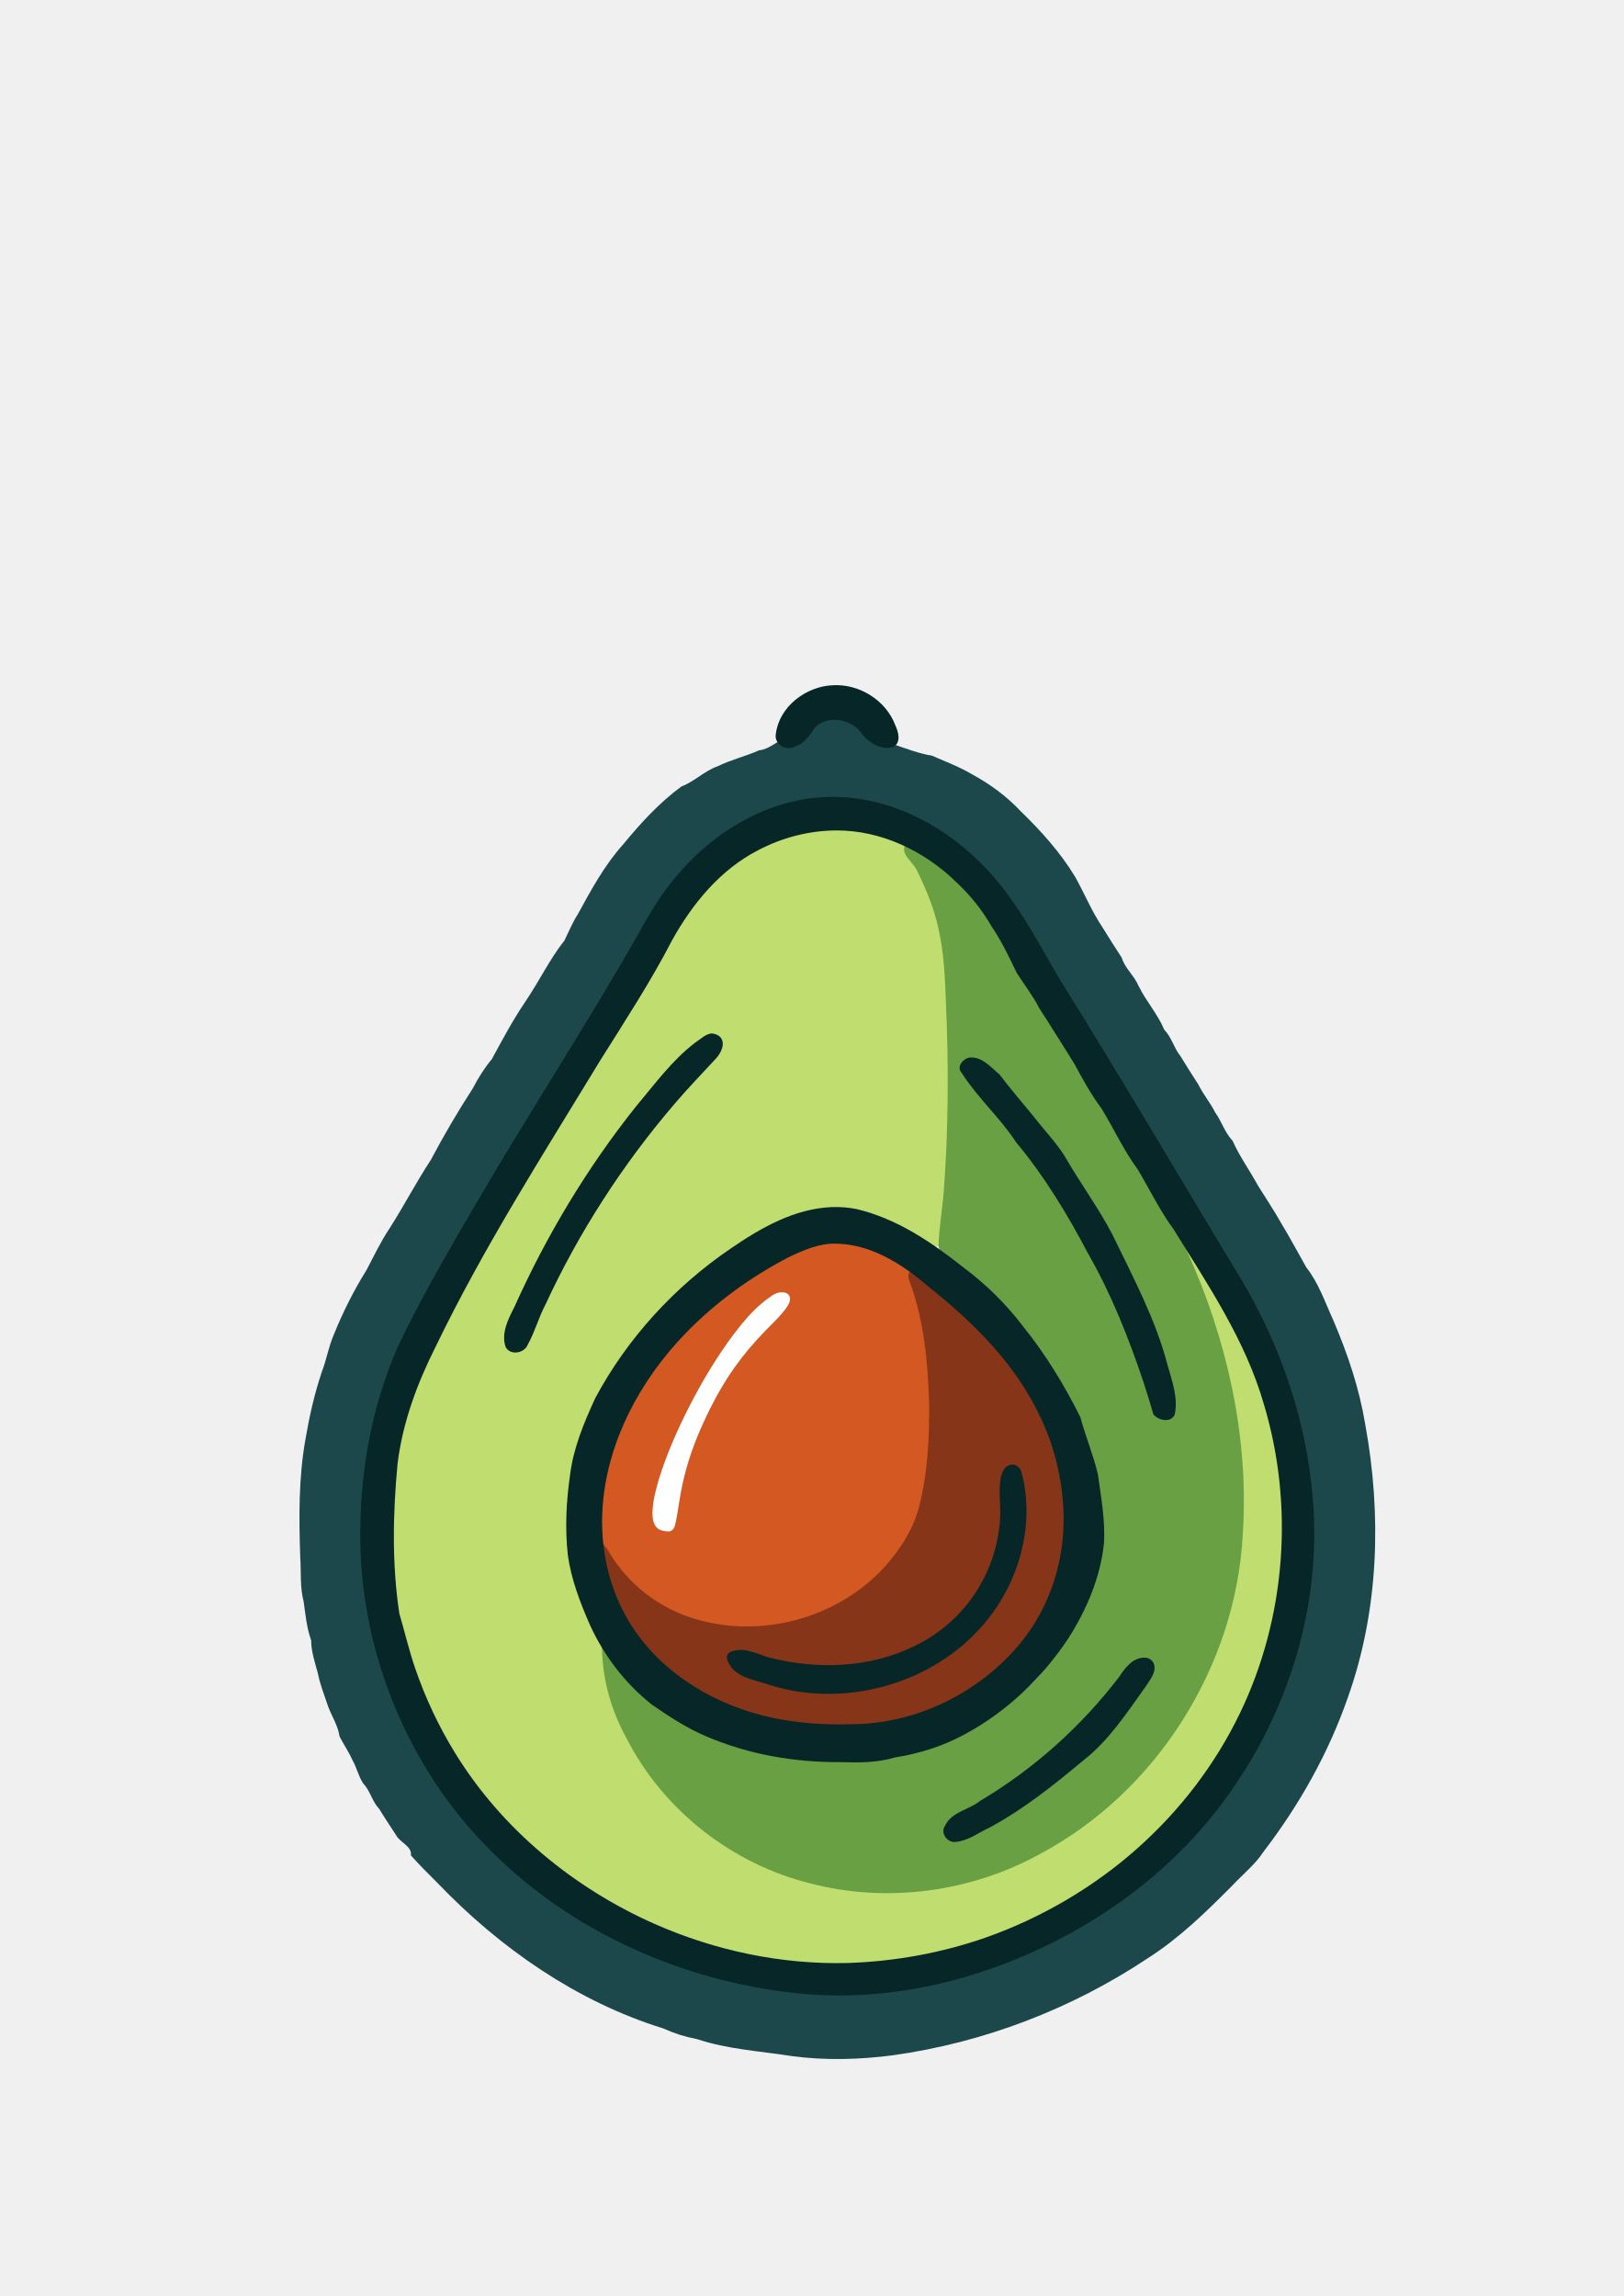
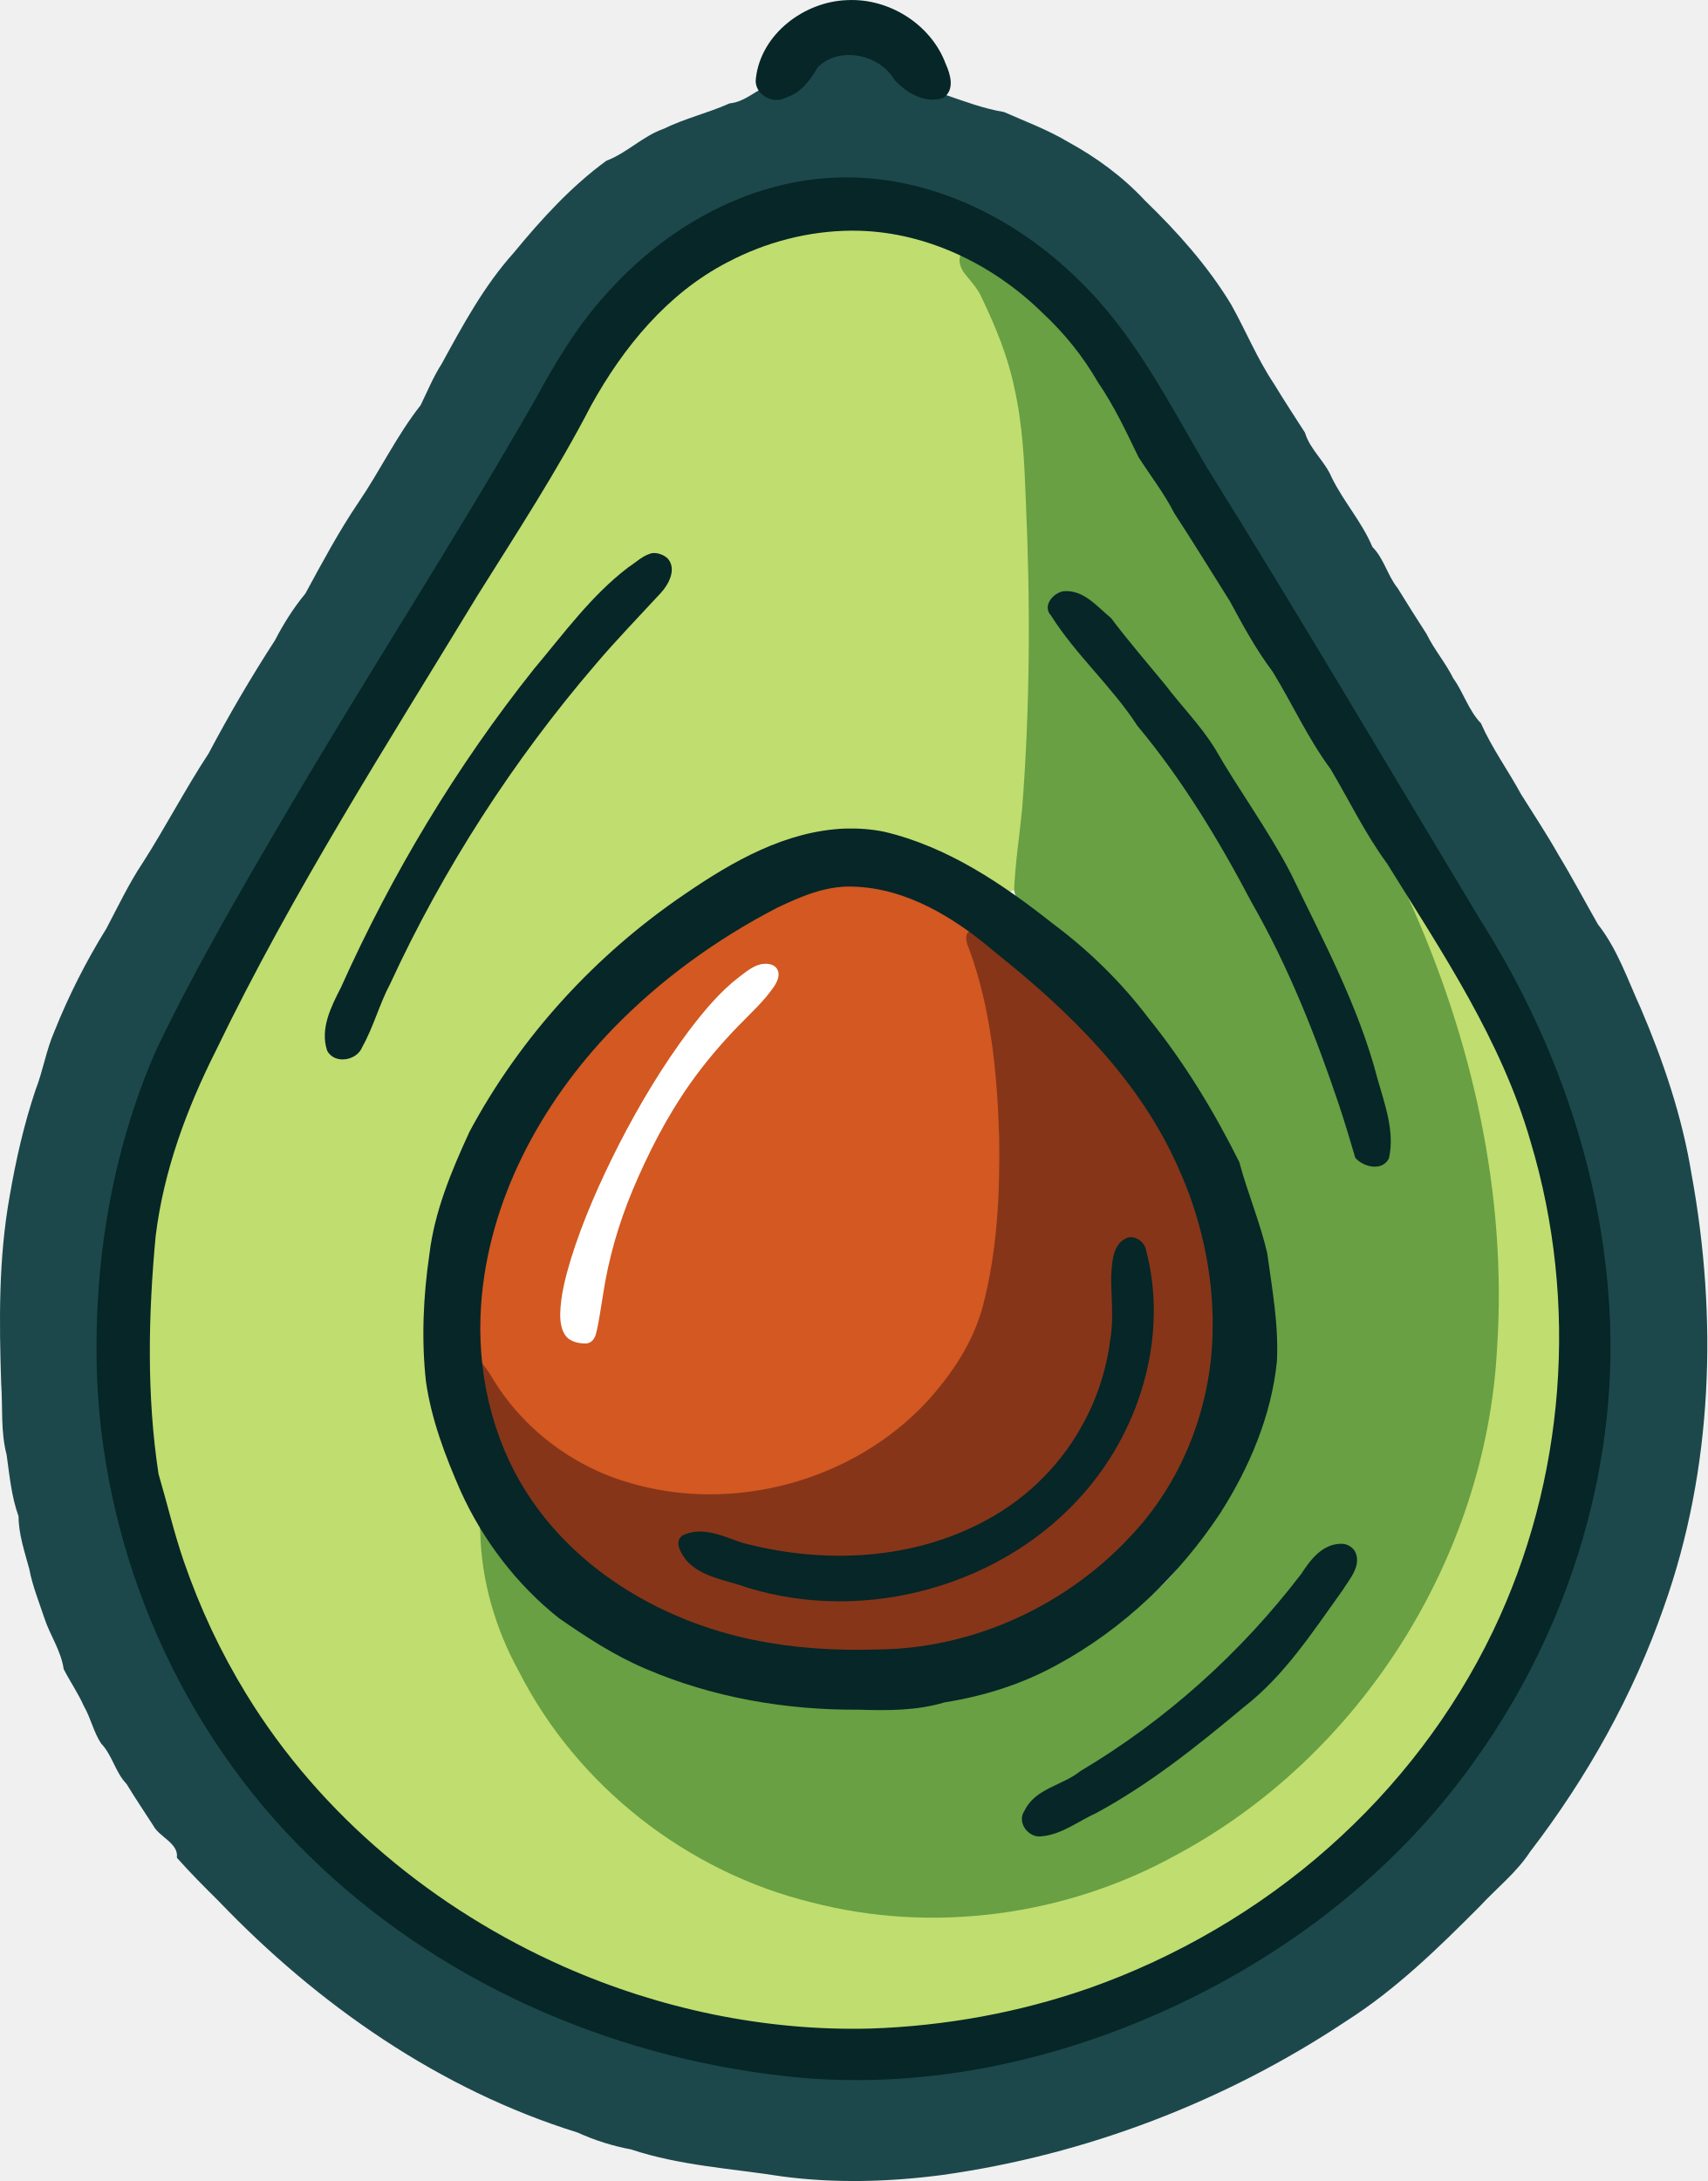
- <svg xmlns="http://www.w3.org/2000/svg" width="210mm" height="297mm" viewBox="0 0 210 297" version="1.1" id="svg4352" xml:space="preserve">
+ <svg xmlns="http://www.w3.org/2000/svg" width="100mm" height="127.732mm" viewBox="0 0 100 127.732" version="1.1" id="svg4352" xml:space="preserve">
  <defs id="defs4349" />
-   <g id="layer1">
-     <path style="fill:#000000;stroke-width:0.353" id="path8028" d="" />
-     <g id="g23972">
-       <path style="fill:#1c484b;fill-opacity:1;stroke-width:0.353" d="m 102.41,265.964 c -4.097,-0.641 -8.288,-0.872 -12.248,-2.191 -1.516,-0.282 -2.961,-0.741 -4.366,-1.378 -11.231,-3.49 -21.158,-10.411 -29.244,-18.855 -1.162,-1.154 -2.322,-2.311 -3.408,-3.537 0.168,-1.178 -1.432,-1.676 -1.924,-2.622 -0.728,-1.137 -1.481,-2.238 -2.172,-3.385 -0.93,-0.965 -1.153,-2.336 -2.079,-3.307 -0.619,-0.938 -0.839,-2.069 -1.405,-3.045 -0.466,-1.048 -1.128,-2.001 -1.643,-3.012 -0.221,-1.519 -1.118,-2.761 -1.575,-4.158 -0.44,-1.33 -0.971,-2.627 -1.231,-4.009 -0.38,-1.405 -0.866,-2.812 -0.872,-4.284 -0.582,-1.613 -0.736,-3.329 -0.971,-5.01 -0.5,-1.896 -0.308,-3.869 -0.443,-5.807 -0.17,-5.084 -0.217,-10.209 0.685,-15.235 0.502,-2.943 1.167,-5.869 2.117,-8.699 0.609,-1.555 0.861,-3.227 1.535,-4.764 1.163,-2.91 2.581,-5.714 4.234,-8.376 0.956,-1.81 1.831,-3.667 2.972,-5.374 1.864,-2.915 3.455,-5.993 5.355,-8.886 1.671,-3.156 3.477,-6.242 5.419,-9.239 0.694,-1.344 1.505,-2.631 2.469,-3.795 1.366,-2.51 2.709,-5.036 4.314,-7.406 1.772,-2.596 3.127,-5.467 5.078,-7.941 0.556,-1.134 1.028,-2.305 1.716,-3.372 1.725,-3.155 3.449,-6.354 5.868,-9.045 2.258,-2.741 4.671,-5.4 7.551,-7.504 1.685,-0.634 2.965,-2.013 4.678,-2.607 1.729,-0.853 3.612,-1.283 5.366,-2.071 1.287,-0.116 2.165,-1.125 3.33,-1.517 1.098,1.196 2.562,-0.366 3.003,-1.43 1.775,-2.433 6.106,-2.227 7.505,0.487 0.764,1.392 2.401,1.41 3.737,1.759 1.575,0.538 3.145,1.136 4.789,1.404 1.746,0.773 3.543,1.436 5.188,2.417 2.326,1.268 4.486,2.85 6.295,4.792 2.641,2.555 5.122,5.328 7.03,8.479 1.196,2.139 2.126,4.428 3.494,6.467 0.81,1.341 1.671,2.649 2.517,3.967 0.421,1.396 1.6,2.296 2.175,3.643 0.96,1.978 2.474,3.638 3.323,5.675 0.946,0.951 1.231,2.334 2.066,3.37 0.77,1.259 1.558,2.495 2.351,3.728 0.616,1.266 1.544,2.337 2.17,3.603 0.853,1.182 1.229,2.585 2.26,3.672 0.898,2.035 2.217,3.838 3.273,5.788 1.029,1.641 2.1,3.253 3.052,4.942 1.123,1.849 2.134,3.768 3.203,5.644 1.604,2.033 2.425,4.515 3.493,6.842 1.848,4.322 3.366,8.807 4.129,13.456 2.15,11.719 1.774,24.068 -2.251,35.355 -2.502,7.188 -6.273,13.903 -10.9,19.932 -1.106,1.698 -2.729,2.963 -4.093,4.439 -3.366,3.381 -6.805,6.748 -10.847,9.325 -9.871,6.577 -21.233,10.931 -32.983,12.57 -4.334,0.569 -8.746,0.688 -13.086,0.107 z m 13.935,-9.197 c 5.405,-0.805 10.731,-2.2 15.828,-4.164 1.364,-0.921 2.893,-1.455 4.385,-2.1 2.146,-1.134 4.179,-2.471 6.279,-3.683 2.824,-1.945 5.407,-4.219 7.954,-6.508 9.659,-9.042 16.14,-21.427 17.939,-34.546 1.719,-12.296 -0.729,-25.055 -6.531,-36.003 -0.98,-1.919 -2.115,-3.755 -3.378,-5.498 -2.537,-4.496 -5.214,-8.913 -7.838,-13.36 -5.084,-8.549 -10.244,-17.053 -15.484,-25.508 -2.02,-3.258 -3.603,-6.787 -5.955,-9.834 -3.834,-5.177 -9.177,-9.54 -15.554,-11.025 -5.425,-1.282 -11.236,-0.489 -16.247,1.898 -1.845,0.744 -3.661,1.633 -5.146,2.977 -4.365,3.118 -7.278,7.781 -9.826,12.403 -3.644,6.88 -8.054,13.312 -11.984,20.026 -4.051,6.711 -8.137,13.401 -12.042,20.198 -2.707,4.387 -5.598,8.712 -7.459,13.55 -5.493,13.5 -5.39,29.033 -0.267,42.628 4.269,11.48 12.079,21.686 22.313,28.469 10.055,6.82 22.156,10.624 34.32,10.58 2.904,0.013 5.809,-0.162 8.693,-0.503 z" id="path8042" />
-       <path id="path8038" style="fill:#d35821;fill-opacity:1;stroke-width:0.353" d="m 108.272,160.428 c -4.586,0.202 -8.775,2.497 -12.418,5.131 -5.913,4.39 -10.812,10.123 -14.373,16.561 -2.577,4.779 -4.532,10.162 -4.135,15.669 0.186,3.418 2.548,6.233 5.078,8.319 6.154,5.048 14.915,6.81 22.488,4.263 5.989,-1.974 10.805,-6.743 13.388,-12.433 2.704,-5.784 3.278,-12.355 2.53,-18.641 -0.409,-3.874 -0.212,-7.961 -1.299,-11.721 -0.599,-2.16 -2.439,-3.925 -4.405,-5.027 -1.967,-1.221 -4.181,-2.21 -6.545,-2.122 -0.103,0.003 -0.206,-0.005 -0.309,0.001 z m -6.92,7.102 c 0.665,0.13 0.277,1.051 0.058,1.427 -0.847,1.365 -2.29,2.206 -3.316,3.426 -4.962,5.292 -8.437,11.937 -10.161,18.973 -0.561,2.049 -0.629,4.191 -1.118,6.248 -0.688,0.155 -1.801,-0.005 -1.906,-0.893 -0.331,-2.102 0.419,-4.188 1.001,-6.181 1.209,-3.609 2.926,-7.283 4.818,-10.697 2.205,-3.875 4.603,-7.743 7.9,-10.793 0.794,-0.641 1.653,-1.457 2.725,-1.512 z" />
-       <path id="path8044" style="fill:#863519;fill-opacity:1;stroke-width:0.353" d="m 117.953,164.436 c -0.738,0.124 -0.467,1.046 -0.241,1.524 1.791,4.899 2.289,10.192 2.445,15.342 0.077,4.591 -0.166,9.321 -1.321,13.722 -0.791,2.984 -2.504,5.533 -4.545,7.793 -6.048,6.527 -15.847,9.159 -24.311,6.622 -4.679,-1.356 -8.796,-4.522 -11.252,-8.738 -0.385,-0.645 -0.903,-1.194 -1.353,-1.792 0.187,5.734 2.723,11.271 6.704,15.366 5.175,5.432 12.451,8.556 19.85,9.356 7.271,0.904 15.002,0.027 21.38,-3.784 5.907,-3.433 10.206,-9.411 11.7,-16.066 1.855,-7.843 0.103,-16.213 -3.772,-23.177 -3.548,-6.418 -8.761,-11.835 -14.726,-16.051 -0.17,-0.071 -0.372,-0.189 -0.559,-0.117 z m 13.033,25.545 c 0.78,0.207 0.765,1.235 0.924,1.885 0.726,4.97 -0.082,10.207 -2.645,14.561 -3.492,6.133 -9.976,10.201 -16.844,11.451 -3.169,0.642 -6.425,0.577 -9.554,0.146 -2.478,-0.356 -5.039,-0.887 -7.202,-1.955 -0.535,-0.337 -1.401,-0.686 -1.393,-1.412 0.266,-1.018 1.539,-0.703 2.284,-0.523 2.776,0.906 5.651,1.709 8.599,1.904 6.599,0.566 13.56,-1.422 18.384,-6.075 4.185,-3.94 6.404,-9.719 6.301,-15.432 0.066,-1.437 -0.192,-2.961 0.321,-4.333 0.166,-0.264 0.559,-0.221 0.826,-0.216 z" />
-       <path id="path8046" style="fill:#c0dd6f;fill-opacity:1;stroke-width:0.353" d="m 106.525,107.25 c -4.492,-0.088 -8.588,2.173 -12.188,4.637 -2.345,1.658 -4.307,3.835 -5.889,6.223 -1.347,2.203 -2.841,4.341 -3.771,6.767 -1.22,2.615 -3.118,4.822 -4.512,7.337 -2.688,4.525 -5.295,9.1 -8.186,13.5 -1.736,2.903 -3.345,5.888 -5.257,8.68 -1.202,2.321 -2.577,4.544 -3.976,6.749 -2.38,3.99 -4.912,7.899 -7.046,12.029 -0.968,2.34 -1.931,4.689 -2.764,7.08 -1.91,6.159 -2.584,12.643 -2.602,19.071 0.017,3.224 0.413,6.438 1.079,9.589 0.434,3.148 1.478,6.172 2.527,9.158 1.121,2.899 2.446,5.73 4.161,8.328 4.876,8.263 12.006,15.127 20.298,19.923 3.561,2.181 7.436,3.803 11.399,5.094 2.914,0.905 5.87,1.715 8.905,2.084 3.969,0.561 7.99,1.026 12.001,0.704 4.453,-0.228 8.941,-0.707 13.183,-2.153 3.24,-0.939 6.574,-1.755 9.496,-3.505 1.628,-0.887 3.353,-1.584 5.019,-2.387 2.11,-1.384 4.191,-2.824 6.179,-4.379 3.252,-2.595 6.316,-5.447 8.911,-8.708 4.473,-5.255 7.438,-11.589 9.862,-17.998 0.764,-2.268 1.259,-4.616 1.841,-6.932 1.53,-10.041 1.122,-20.574 -2.505,-30.142 -0.869,-2.295 -1.777,-4.586 -2.987,-6.724 -0.676,-1.434 -1.41,-2.846 -2.372,-4.111 -1.098,-1.739 -3.094,-4.29 -4.139,-6.062 -1.126,-0.554 -0.579,1.812 -0.156,2.59 0.456,0.756 0.874,1.512 1.126,2.383 3.923,10.578 6.383,21.882 5.708,33.212 -0.637,11.094 -5.149,22.049 -13.01,29.977 -6.566,6.887 -15.161,12.054 -24.6,13.706 -10.321,1.828 -21.423,-0.183 -30.119,-6.143 -7.189,-4.848 -12.372,-12.769 -13.395,-21.434 -0.189,-1.958 -1.203,-3.683 -2.194,-5.33 -1.59,-3.186 -2.454,-6.683 -3.048,-10.177 -0.59,-4.202 0.214,-8.442 1.293,-12.496 0.883,-3.103 2.284,-6.042 4.013,-8.758 0.987,-2.015 2.202,-3.914 3.677,-5.607 2.255,-2.822 4.785,-5.43 7.641,-7.648 1.356,-1.211 2.777,-2.356 4.37,-3.243 2.154,-1.325 4.228,-2.79 6.45,-3.999 3.548,-1.752 7.766,-2.281 11.588,-1.176 2.499,0.801 4.635,2.372 6.833,3.753 0.645,0.816 1.983,0.805 2.585,-0.052 0.709,-0.801 0.432,-1.91 0.632,-2.871 1.498,-13.486 1.531,-27.271 -1.361,-40.58 -0.647,-2.697 -1.532,-5.424 -3.269,-7.632 -1.789,-1.634 -4.342,-1.662 -6.575,-2.204 -1.608,-0.224 -3.237,-0.169 -4.855,-0.121 z m -13.973,26.484 c 0.828,0.886 0.212,2.193 -0.489,2.949 -3.789,4.257 -7.826,8.353 -10.909,13.177 -1.711,2.23 -3.497,4.433 -4.773,6.952 -1.617,2.554 -3.127,5.176 -4.466,7.887 -1.074,2.056 -1.999,4.188 -2.906,6.319 -0.626,1.09 -0.487,2.723 -1.754,3.363 -0.912,0.441 -1.892,-0.465 -1.868,-1.395 -0.147,-1.014 0.536,-1.817 1.012,-2.627 0.83,-1.647 1.319,-3.451 2.3,-5.026 0.877,-1.597 1.881,-3.17 2.289,-4.969 1.579,-2.056 2.571,-4.487 4.093,-6.581 2.565,-4.124 5.584,-7.939 8.491,-11.821 2.518,-3.202 5.444,-6.155 8.979,-8.228 z" />
-       <path id="path8048" style="fill:#68a043;fill-opacity:1;stroke-width:0.353" d="m 117.357,109.025 c -0.707,0.454 -0.429,1.413 0.028,1.944 0.514,0.63 1.067,1.23 1.387,1.992 1.102,2.307 2.085,4.692 2.608,7.204 0.694,3.037 0.835,6.159 0.95,9.261 0.374,8.361 0.351,16.75 -0.3,25.097 -0.212,2.212 -0.564,4.411 -0.654,6.633 0.297,1.701 1.977,2.523 3.209,3.49 6.431,5.29 11.647,12.131 14.694,19.905 1.258,3.273 2.236,6.689 2.559,10.191 0.556,6.848 -1.473,13.846 -5.467,19.419 -0.991,1.264 -1.838,2.65 -3.041,3.734 -2.102,2.017 -4.57,3.597 -7.063,5.082 -2.236,1.222 -4.646,2.104 -7.075,2.857 -3.895,1.205 -7.995,1.48 -12.049,1.531 -3.263,0.025 -6.536,-0.313 -9.693,-1.158 -1.933,-0.485 -3.838,-1.106 -5.622,-2.001 -1.775,-0.762 -3.53,-1.589 -5.123,-2.691 -3.14,-2.052 -5.801,-4.793 -7.878,-7.909 -0.22,-0.473 -1.169,-1.227 -0.959,-0.185 0.084,3.998 1.231,7.939 3.165,11.431 4.738,9.314 13.7,16.309 23.836,18.791 9.901,2.574 20.735,1.1 29.674,-3.841 15.047,-8.028 25.28,-24.253 26.186,-41.267 0.841,-12.582 -2.013,-25.227 -7.193,-36.661 -4.018,-8.801 -9.571,-16.763 -14.453,-25.084 -1.426,-2.109 -2.623,-4.36 -3.995,-6.503 -2.251,-3.724 -4.447,-7.483 -6.699,-11.207 -1.777,-2.702 -3.661,-5.428 -6.221,-7.448 -1.506,-0.907 -3.03,-1.799 -4.617,-2.555 l -0.095,-0.028 z m 8.496,28.25 c 2.348,0.985 3.587,3.349 5.343,5.047 6.42,7.516 11.331,16.178 15.633,25.039 2.221,4.696 4.319,9.545 5.082,14.722 -0.172,1.145 -1.793,0.982 -2.348,0.234 -0.694,-0.936 -0.538,-2.179 -0.99,-3.217 -2.118,-7.287 -5.565,-14.098 -9.224,-20.716 -2.068,-3.656 -4.459,-7.121 -7.048,-10.424 -1.969,-2.781 -4.229,-5.335 -6.509,-7.86 -0.426,-0.671 -1.504,-1.328 -1.108,-2.217 0.215,-0.412 0.699,-0.703 1.169,-0.606 z m 22.111,77.684 c 0.757,0.231 0.84,1.168 0.527,1.781 -0.371,0.833 -1.008,1.506 -1.485,2.279 -2.065,2.911 -4.56,5.479 -7.126,7.948 -1.135,1.081 -2.215,2.242 -3.485,3.165 -1.666,1.161 -3.085,2.66 -4.884,3.633 -2.402,1.55 -4.864,3.072 -7.589,3.987 -0.807,0.117 -1.331,-0.785 -1.013,-1.477 0.21,-0.856 1.139,-0.986 1.757,-1.427 3.529,-2.081 7.099,-4.146 10.227,-6.816 1.663,-1.414 3.146,-3.023 4.709,-4.544 1.509,-1.53 2.973,-3.106 4.343,-4.762 1.448,-0.876 1.431,-3.1 3.111,-3.705 0.289,-0.107 0.607,-0.097 0.908,-0.06 z" />
-       <path id="path8050" style="fill:#062627;fill-opacity:1;stroke-width:0.353" d="m 107.756,88.637 c -3.5,0.123 -7.015,2.77 -7.424,6.369 -0.199,1.282 1.392,2.185 2.464,1.565 1.199,-0.369 1.977,-1.429 2.577,-2.459 1.766,-1.774 5.055,-1.053 6.262,1.031 0.967,1.059 2.531,1.979 3.976,1.453 0.95,-0.648 0.581,-1.904 0.189,-2.765 -1.199,-3.225 -4.63,-5.375 -8.044,-5.193 z m -1.094,14.471 c -7.122,0.318 -13.739,4.12 -18.423,9.365 -2.395,2.593 -4.218,5.635 -5.89,8.713 -6.709,11.73 -14.102,23.052 -20.903,34.727 -3.497,5.971 -6.976,11.975 -9.962,18.224 -3.715,8.443 -5.195,17.782 -4.834,26.973 0.659,14.411 6.842,28.538 17.174,38.639 10.38,10.233 24.418,16.446 38.846,18.044 8.607,0.988 17.38,-0.283 25.527,-3.143 12.108,-4.265 23.171,-11.943 30.65,-22.459 7.894,-10.966 12.082,-24.704 10.95,-38.224 -0.835,-10.793 -4.637,-21.245 -10.418,-30.363 -7.421,-12.318 -14.707,-24.721 -22.323,-36.925 -3.108,-5.289 -5.92,-10.898 -10.39,-15.207 -5.25,-5.205 -12.497,-8.731 -20.006,-8.363 z m 1.461,4.314 c 5.837,-0.034 11.446,2.658 15.568,6.7 1.749,1.629 3.295,3.523 4.508,5.645 1.317,1.913 2.305,4.023 3.311,6.104 0.973,1.519 2.092,2.948 2.911,4.561 1.551,2.377 3.036,4.8 4.547,7.2 1.056,1.966 2.131,3.931 3.472,5.72 1.612,2.626 2.887,5.459 4.727,7.943 1.524,2.573 2.828,5.281 4.603,7.699 4.483,7.242 9.322,14.397 11.696,22.665 3.935,13.103 2.848,27.583 -3.081,39.918 -3.22,6.689 -7.796,12.661 -13.374,17.596 -5.617,4.99 -12.43,8.968 -19.54,11.467 -5.68,1.983 -11.747,3.085 -17.813,3.284 -8.568,0.223 -17.184,-1.601 -24.969,-5.043 -10.504,-4.646 -19.839,-12.324 -25.877,-22.196 -2.121,-3.463 -3.778,-7.004 -5.114,-10.869 -0.797,-2.33 -1.354,-4.728 -2.049,-7.089 -0.973,-6.403 -0.834,-12.933 -0.236,-19.349 0.651,-5.348 2.526,-10.403 4.942,-15.201 6.197,-12.833 13.889,-24.843 21.281,-37.013 3.196,-5.1 6.495,-10.145 9.266,-15.495 2.623,-4.745 6.229,-9.15 11.119,-11.675 3.102,-1.637 6.59,-2.549 10.101,-2.573 z M 91.938,133.689 c -0.761,0.134 -1.372,0.76 -2.017,1.174 -3.009,2.295 -5.25,5.394 -7.667,8.266 -6.328,7.939 -11.587,16.711 -15.742,25.97 -0.795,1.552 -1.718,3.36 -1.12,5.138 0.59,1.143 2.436,0.829 2.865,-0.303 0.924,-1.65 1.397,-3.506 2.288,-5.175 4.312,-9.349 10.024,-18.193 16.729,-26.003 1.701,-2.005 3.52,-3.874 5.316,-5.82 0.654,-0.714 1.309,-1.961 0.545,-2.811 -0.323,-0.291 -0.76,-0.454 -1.195,-0.436 z m 33.486,3.109 c -0.849,0.112 -1.781,1.207 -1.045,1.98 2.039,3.235 4.969,5.788 7.047,8.995 3.66,4.386 6.661,9.359 9.328,14.429 2.98,5.209 5.203,10.819 7.109,16.499 0.473,1.412 0.891,2.841 1.316,4.269 0.66,0.769 2.22,1.129 2.744,0.033 0.486,-2.177 -0.343,-4.38 -0.931,-6.46 -1.531,-5.905 -4.449,-11.305 -7.079,-16.768 -1.843,-3.55 -4.237,-6.77 -6.222,-10.237 -1.156,-1.831 -2.689,-3.389 -3.999,-5.109 -1.482,-1.805 -3.015,-3.574 -4.419,-5.44 -1.137,-0.93 -2.214,-2.312 -3.848,-2.191 z m -17.787,19.342 c -4.856,0.182 -9.215,2.676 -13.122,5.359 -7.265,4.933 -13.376,11.602 -17.523,19.348 -1.466,3.186 -2.845,6.471 -3.267,9.982 -0.499,3.423 -0.662,6.92 -0.282,10.364 0.444,3.111 1.575,6.083 2.832,8.948 1.814,3.995 4.549,7.589 7.985,10.325 2.263,1.572 4.587,3.093 7.138,4.164 5.446,2.33 11.394,3.352 17.303,3.31 2.35,0.078 4.744,0.088 7.015,-0.598 3.212,-0.505 6.348,-1.498 9.198,-3.076 5.367,-2.917 9.915,-7.273 13.273,-12.359 2.367,-3.716 4.147,-7.91 4.601,-12.321 0.16,-2.966 -0.385,-5.912 -0.786,-8.837 -0.581,-2.527 -1.61,-4.931 -2.276,-7.43 -2.069,-4.148 -4.486,-8.13 -7.404,-11.738 -2.212,-2.917 -4.845,-5.497 -7.779,-7.682 -4.1,-3.242 -8.59,-6.28 -13.746,-7.496 -1.037,-0.213 -2.101,-0.292 -3.159,-0.262 z m 0.586,4.732 c 4.433,0.116 8.373,2.581 11.644,5.383 5.962,4.742 11.635,10.271 14.796,17.322 1.889,4.106 2.959,8.738 2.892,13.282 -0.031,6.012 -2.266,12.109 -6.361,16.592 -5.279,5.884 -13.033,9.53 -20.964,9.583 -3.393,0.109 -6.767,-0.102 -10.032,-0.769 -7.353,-1.489 -14.411,-5.573 -18.52,-11.97 -2.895,-4.516 -4.121,-9.993 -3.739,-15.364 0.597,-8.496 4.869,-16.395 10.715,-22.45 3.881,-4.012 8.47,-7.329 13.422,-9.892 1.931,-0.918 3.961,-1.798 6.146,-1.717 z m 22.408,28.605 c -1.242,0.46 -1.268,2.008 -1.347,3.119 -0.006,1.716 0.225,3.439 -0.068,5.145 -0.282,2.402 -1.116,4.987 -2.374,7.174 -1.903,3.41 -4.864,6.193 -8.398,7.928 -5.924,2.984 -12.956,3.179 -19.283,1.481 -1.517,-0.529 -3.245,-1.365 -4.818,-0.573 -0.729,0.532 -0.078,1.49 0.326,2.028 1.243,1.384 3.216,1.58 4.875,2.185 9.694,3.04 21.064,-0.096 27.674,-7.85 4.559,-5.303 6.717,-12.84 4.895,-19.677 -0.153,-0.64 -0.833,-1.128 -1.482,-0.961 z m 17.381,24.947 c -1.5,0.006 -2.494,1.295 -3.228,2.441 -4.938,6.459 -11.041,11.939 -18.031,16.096 -1.434,1.163 -3.655,1.385 -4.523,3.201 -0.686,0.957 0.332,2.291 1.429,2.092 1.625,-0.162 2.954,-1.234 4.404,-1.89 4.36,-2.356 8.243,-5.47 12.034,-8.634 3.312,-2.568 5.618,-6.138 8.033,-9.504 0.578,-0.93 1.615,-2.054 1.012,-3.206 -0.242,-0.377 -0.68,-0.613 -1.129,-0.596 z" />
-       <path id="path22990" style="fill:#ffffff;fill-opacity:1;stroke:none;stroke-width:1.189;stroke-linecap:round;stroke-opacity:1" d="m 101.02,167.165 c -0.78,0.036 -1.394,0.58 -1.991,1.022 -1.59,1.207 -2.875,2.758 -4.084,4.334 -2.223,2.955 -4.121,6.143 -5.809,9.43 -1.517,2.996 -2.89,6.078 -3.889,9.289 -0.434,1.465 -0.838,2.965 -0.863,4.503 0.005,0.701 0.108,1.502 0.685,1.976 0.421,0.298 0.961,0.398 1.469,0.376 0.421,-0.036 0.681,-0.43 0.768,-0.809 0.261,-1.038 0.387,-2.104 0.568,-3.158 0.443,-2.925 1.269,-5.786 2.409,-8.515 1.274,-3.027 2.778,-5.972 4.671,-8.662 1.179,-1.675 2.54,-3.281 3.983,-4.762 0.994,-1.031 2.078,-1.996 2.884,-3.19 0.254,-0.394 0.503,-0.912 0.264,-1.369 -0.198,-0.386 -0.666,-0.492 -1.066,-0.465 z" />
+   <g id="layer1" transform="translate(-38.73153,-88.62603)">
+     <path style="fill:#000000;stroke-width:0" id="path8028" d="" />
+     <g id="g23972" transform="matrix(0.718726,0,0,0.718726,10.89417,24.9282)">
+       <path style="fill:#1c484b;fill-opacity:1;stroke-width:0" d="m 102.41,265.964 c -4.097,-0.641 -8.288,-0.872 -12.248,-2.191 -1.516,-0.282 -2.961,-0.741 -4.366,-1.378 -11.231,-3.49 -21.158,-10.411 -29.244,-18.855 -1.162,-1.154 -2.322,-2.311 -3.408,-3.537 0.168,-1.178 -1.432,-1.676 -1.924,-2.622 -0.728,-1.137 -1.481,-2.238 -2.172,-3.385 -0.93,-0.965 -1.153,-2.336 -2.079,-3.307 -0.619,-0.938 -0.839,-2.069 -1.405,-3.045 -0.466,-1.048 -1.128,-2.001 -1.643,-3.012 -0.221,-1.519 -1.118,-2.761 -1.575,-4.158 -0.44,-1.33 -0.971,-2.627 -1.231,-4.009 -0.38,-1.405 -0.866,-2.812 -0.872,-4.284 -0.582,-1.613 -0.736,-3.329 -0.971,-5.01 -0.5,-1.896 -0.308,-3.869 -0.443,-5.807 -0.17,-5.084 -0.217,-10.209 0.685,-15.235 0.502,-2.943 1.167,-5.869 2.117,-8.699 0.609,-1.555 0.861,-3.227 1.535,-4.764 1.163,-2.91 2.581,-5.714 4.234,-8.376 0.956,-1.81 1.831,-3.667 2.972,-5.374 1.864,-2.915 3.455,-5.993 5.355,-8.886 1.671,-3.156 3.477,-6.242 5.419,-9.239 0.694,-1.344 1.505,-2.631 2.469,-3.795 1.366,-2.51 2.709,-5.036 4.314,-7.406 1.772,-2.596 3.127,-5.467 5.078,-7.941 0.556,-1.134 1.028,-2.305 1.716,-3.372 1.725,-3.155 3.449,-6.354 5.868,-9.045 2.258,-2.741 4.671,-5.4 7.551,-7.504 1.685,-0.634 2.965,-2.013 4.678,-2.607 1.729,-0.853 3.612,-1.283 5.366,-2.071 1.287,-0.116 2.165,-1.125 3.33,-1.517 1.098,1.196 2.562,-0.366 3.003,-1.43 1.775,-2.433 6.106,-2.227 7.505,0.487 0.764,1.392 2.401,1.41 3.737,1.759 1.575,0.538 3.145,1.136 4.789,1.404 1.746,0.773 3.543,1.436 5.188,2.417 2.326,1.268 4.486,2.85 6.295,4.792 2.641,2.555 5.122,5.328 7.03,8.479 1.196,2.139 2.126,4.428 3.494,6.467 0.81,1.341 1.671,2.649 2.517,3.967 0.421,1.396 1.6,2.296 2.175,3.643 0.96,1.978 2.474,3.638 3.323,5.675 0.946,0.951 1.231,2.334 2.066,3.37 0.77,1.259 1.558,2.495 2.351,3.728 0.616,1.266 1.544,2.337 2.17,3.603 0.853,1.182 1.229,2.585 2.26,3.672 0.898,2.035 2.217,3.838 3.273,5.788 1.029,1.641 2.1,3.253 3.052,4.942 1.123,1.849 2.134,3.768 3.203,5.644 1.604,2.033 2.425,4.515 3.493,6.842 1.848,4.322 3.366,8.807 4.129,13.456 2.15,11.719 1.774,24.068 -2.251,35.355 -2.502,7.188 -6.273,13.903 -10.9,19.932 -1.106,1.698 -2.729,2.963 -4.093,4.439 -3.366,3.381 -6.805,6.748 -10.847,9.325 -9.871,6.577 -21.233,10.931 -32.983,12.57 -4.334,0.569 -8.746,0.688 -13.086,0.107 z m 13.935,-9.197 c 5.405,-0.805 10.731,-2.2 15.828,-4.164 1.364,-0.921 2.893,-1.455 4.385,-2.1 2.146,-1.134 4.179,-2.471 6.279,-3.683 2.824,-1.945 5.407,-4.219 7.954,-6.508 9.659,-9.042 16.14,-21.427 17.939,-34.546 1.719,-12.296 -0.729,-25.055 -6.531,-36.003 -0.98,-1.919 -2.115,-3.755 -3.378,-5.498 -2.537,-4.496 -5.214,-8.913 -7.838,-13.36 -5.084,-8.549 -10.244,-17.053 -15.484,-25.508 -2.02,-3.258 -3.603,-6.787 -5.955,-9.834 -3.834,-5.177 -9.177,-9.54 -15.554,-11.025 -5.425,-1.282 -11.236,-0.489 -16.247,1.898 -1.845,0.744 -3.661,1.633 -5.146,2.977 -4.365,3.118 -7.278,7.781 -9.826,12.403 -3.644,6.88 -8.054,13.312 -11.984,20.026 -4.051,6.711 -8.137,13.401 -12.042,20.198 -2.707,4.387 -5.598,8.712 -7.459,13.55 -5.493,13.5 -5.39,29.033 -0.267,42.628 4.269,11.48 12.079,21.686 22.313,28.469 10.055,6.82 22.156,10.624 34.32,10.58 2.904,0.013 5.809,-0.162 8.693,-0.503 z" id="path8042" />
+       <path id="path8038" style="fill:#d35821;fill-opacity:1;stroke-width:0" d="m 108.272,160.428 c -4.586,0.202 -8.775,2.497 -12.418,5.131 -5.913,4.39 -10.812,10.123 -14.373,16.561 -2.577,4.779 -4.532,10.162 -4.135,15.669 0.186,3.418 2.548,6.233 5.078,8.319 6.154,5.048 14.915,6.81 22.488,4.263 5.989,-1.974 10.805,-6.743 13.388,-12.433 2.704,-5.784 3.278,-12.355 2.53,-18.641 -0.409,-3.874 -0.212,-7.961 -1.299,-11.721 -0.599,-2.16 -2.439,-3.925 -4.405,-5.027 -1.967,-1.221 -4.181,-2.21 -6.545,-2.122 -0.103,0.003 -0.206,-0.005 -0.309,0.001 z m -6.92,7.102 c 0.665,0.13 0.277,1.051 0.058,1.427 -0.847,1.365 -2.29,2.206 -3.316,3.426 -4.962,5.292 -8.437,11.937 -10.161,18.973 -0.561,2.049 -0.629,4.191 -1.118,6.248 -0.688,0.155 -1.801,-0.005 -1.906,-0.893 -0.331,-2.102 0.419,-4.188 1.001,-6.181 1.209,-3.609 2.926,-7.283 4.818,-10.697 2.205,-3.875 4.603,-7.743 7.9,-10.793 0.794,-0.641 1.653,-1.457 2.725,-1.512 z" />
+       <path id="path8044" style="fill:#863519;fill-opacity:1;stroke-width:0" d="m 117.953,164.436 c -0.738,0.124 -0.467,1.046 -0.241,1.524 1.791,4.899 2.289,10.192 2.445,15.342 0.077,4.591 -0.166,9.321 -1.321,13.722 -0.791,2.984 -2.504,5.533 -4.545,7.793 -6.048,6.527 -15.847,9.159 -24.311,6.622 -4.679,-1.356 -8.796,-4.522 -11.252,-8.738 -0.385,-0.645 -0.903,-1.194 -1.353,-1.792 0.187,5.734 2.723,11.271 6.704,15.366 5.175,5.432 12.451,8.556 19.85,9.356 7.271,0.904 15.002,0.027 21.38,-3.784 5.907,-3.433 10.206,-9.411 11.7,-16.066 1.855,-7.843 0.103,-16.213 -3.772,-23.177 -3.548,-6.418 -8.761,-11.835 -14.726,-16.051 -0.17,-0.071 -0.372,-0.189 -0.559,-0.117 z m 13.033,25.545 c 0.78,0.207 0.765,1.235 0.924,1.885 0.726,4.97 -0.082,10.207 -2.645,14.561 -3.492,6.133 -9.976,10.201 -16.844,11.451 -3.169,0.642 -6.425,0.577 -9.554,0.146 -2.478,-0.356 -5.039,-0.887 -7.202,-1.955 -0.535,-0.337 -1.401,-0.686 -1.393,-1.412 0.266,-1.018 1.539,-0.703 2.284,-0.523 2.776,0.906 5.651,1.709 8.599,1.904 6.599,0.566 13.56,-1.422 18.384,-6.075 4.185,-3.94 6.404,-9.719 6.301,-15.432 0.066,-1.437 -0.192,-2.961 0.321,-4.333 0.166,-0.264 0.559,-0.221 0.826,-0.216 z" />
+       <path id="path8046" style="fill:#c0dd6f;fill-opacity:1;stroke-width:0" d="m 106.525,107.25 c -4.492,-0.088 -8.588,2.173 -12.188,4.637 -2.345,1.658 -4.307,3.835 -5.889,6.223 -1.347,2.203 -2.841,4.341 -3.771,6.767 -1.22,2.615 -3.118,4.822 -4.512,7.337 -2.688,4.525 -5.295,9.1 -8.186,13.5 -1.736,2.903 -3.345,5.888 -5.257,8.68 -1.202,2.321 -2.577,4.544 -3.976,6.749 -2.38,3.99 -4.912,7.899 -7.046,12.029 -0.968,2.34 -1.931,4.689 -2.764,7.08 -1.91,6.159 -2.584,12.643 -2.602,19.071 0.017,3.224 0.413,6.438 1.079,9.589 0.434,3.148 1.478,6.172 2.527,9.158 1.121,2.899 2.446,5.73 4.161,8.328 4.876,8.263 12.006,15.127 20.298,19.923 3.561,2.181 7.436,3.803 11.399,5.094 2.914,0.905 5.87,1.715 8.905,2.084 3.969,0.561 7.99,1.026 12.001,0.704 4.453,-0.228 8.941,-0.707 13.183,-2.153 3.24,-0.939 6.574,-1.755 9.496,-3.505 1.628,-0.887 3.353,-1.584 5.019,-2.387 2.11,-1.384 4.191,-2.824 6.179,-4.379 3.252,-2.595 6.316,-5.447 8.911,-8.708 4.473,-5.255 7.438,-11.589 9.862,-17.998 0.764,-2.268 1.259,-4.616 1.841,-6.932 1.53,-10.041 1.122,-20.574 -2.505,-30.142 -0.869,-2.295 -1.777,-4.586 -2.987,-6.724 -0.676,-1.434 -1.41,-2.846 -2.372,-4.111 -1.098,-1.739 -3.094,-4.29 -4.139,-6.062 -1.126,-0.554 -0.579,1.812 -0.156,2.59 0.456,0.756 0.874,1.512 1.126,2.383 3.923,10.578 6.383,21.882 5.708,33.212 -0.637,11.094 -5.149,22.049 -13.01,29.977 -6.566,6.887 -15.161,12.054 -24.6,13.706 -10.321,1.828 -21.423,-0.183 -30.119,-6.143 -7.189,-4.848 -12.372,-12.769 -13.395,-21.434 -0.189,-1.958 -1.203,-3.683 -2.194,-5.33 -1.59,-3.186 -2.454,-6.683 -3.048,-10.177 -0.59,-4.202 0.214,-8.442 1.293,-12.496 0.883,-3.103 2.284,-6.042 4.013,-8.758 0.987,-2.015 2.202,-3.914 3.677,-5.607 2.255,-2.822 4.785,-5.43 7.641,-7.648 1.356,-1.211 2.777,-2.356 4.37,-3.243 2.154,-1.325 4.228,-2.79 6.45,-3.999 3.548,-1.752 7.766,-2.281 11.588,-1.176 2.499,0.801 4.635,2.372 6.833,3.753 0.645,0.816 1.983,0.805 2.585,-0.052 0.709,-0.801 0.432,-1.91 0.632,-2.871 1.498,-13.486 1.531,-27.271 -1.361,-40.58 -0.647,-2.697 -1.532,-5.424 -3.269,-7.632 -1.789,-1.634 -4.342,-1.662 -6.575,-2.204 -1.608,-0.224 -3.237,-0.169 -4.855,-0.121 z m -13.973,26.484 c 0.828,0.886 0.212,2.193 -0.489,2.949 -3.789,4.257 -7.826,8.353 -10.909,13.177 -1.711,2.23 -3.497,4.433 -4.773,6.952 -1.617,2.554 -3.127,5.176 -4.466,7.887 -1.074,2.056 -1.999,4.188 -2.906,6.319 -0.626,1.09 -0.487,2.723 -1.754,3.363 -0.912,0.441 -1.892,-0.465 -1.868,-1.395 -0.147,-1.014 0.536,-1.817 1.012,-2.627 0.83,-1.647 1.319,-3.451 2.3,-5.026 0.877,-1.597 1.881,-3.17 2.289,-4.969 1.579,-2.056 2.571,-4.487 4.093,-6.581 2.565,-4.124 5.584,-7.939 8.491,-11.821 2.518,-3.202 5.444,-6.155 8.979,-8.228 z" />
+       <path id="path8048" style="fill:#68a043;fill-opacity:1;stroke-width:0" d="m 117.357,109.025 c -0.707,0.454 -0.429,1.413 0.028,1.944 0.514,0.63 1.067,1.23 1.387,1.992 1.102,2.307 2.085,4.692 2.608,7.204 0.694,3.037 0.835,6.159 0.95,9.261 0.374,8.361 0.351,16.75 -0.3,25.097 -0.212,2.212 -0.564,4.411 -0.654,6.633 0.297,1.701 1.977,2.523 3.209,3.49 6.431,5.29 11.647,12.131 14.694,19.905 1.258,3.273 2.236,6.689 2.559,10.191 0.556,6.848 -1.473,13.846 -5.467,19.419 -0.991,1.264 -1.838,2.65 -3.041,3.734 -2.102,2.017 -4.57,3.597 -7.063,5.082 -2.236,1.222 -4.646,2.104 -7.075,2.857 -3.895,1.205 -7.995,1.48 -12.049,1.531 -3.263,0.025 -6.536,-0.313 -9.693,-1.158 -1.933,-0.485 -3.838,-1.106 -5.622,-2.001 -1.775,-0.762 -3.53,-1.589 -5.123,-2.691 -3.14,-2.052 -5.801,-4.793 -7.878,-7.909 -0.22,-0.473 -1.169,-1.227 -0.959,-0.185 0.084,3.998 1.231,7.939 3.165,11.431 4.738,9.314 13.7,16.309 23.836,18.791 9.901,2.574 20.735,1.1 29.674,-3.841 15.047,-8.028 25.28,-24.253 26.186,-41.267 0.841,-12.582 -2.013,-25.227 -7.193,-36.661 -4.018,-8.801 -9.571,-16.763 -14.453,-25.084 -1.426,-2.109 -2.623,-4.36 -3.995,-6.503 -2.251,-3.724 -4.447,-7.483 -6.699,-11.207 -1.777,-2.702 -3.661,-5.428 -6.221,-7.448 -1.506,-0.907 -3.03,-1.799 -4.617,-2.555 l -0.095,-0.028 z m 8.496,28.25 c 2.348,0.985 3.587,3.349 5.343,5.047 6.42,7.516 11.331,16.178 15.633,25.039 2.221,4.696 4.319,9.545 5.082,14.722 -0.172,1.145 -1.793,0.982 -2.348,0.234 -0.694,-0.936 -0.538,-2.179 -0.99,-3.217 -2.118,-7.287 -5.565,-14.098 -9.224,-20.716 -2.068,-3.656 -4.459,-7.121 -7.048,-10.424 -1.969,-2.781 -4.229,-5.335 -6.509,-7.86 -0.426,-0.671 -1.504,-1.328 -1.108,-2.217 0.215,-0.412 0.699,-0.703 1.169,-0.606 z m 22.111,77.684 c 0.757,0.231 0.84,1.168 0.527,1.781 -0.371,0.833 -1.008,1.506 -1.485,2.279 -2.065,2.911 -4.56,5.479 -7.126,7.948 -1.135,1.081 -2.215,2.242 -3.485,3.165 -1.666,1.161 -3.085,2.66 -4.884,3.633 -2.402,1.55 -4.864,3.072 -7.589,3.987 -0.807,0.117 -1.331,-0.785 -1.013,-1.477 0.21,-0.856 1.139,-0.986 1.757,-1.427 3.529,-2.081 7.099,-4.146 10.227,-6.816 1.663,-1.414 3.146,-3.023 4.709,-4.544 1.509,-1.53 2.973,-3.106 4.343,-4.762 1.448,-0.876 1.431,-3.1 3.111,-3.705 0.289,-0.107 0.607,-0.097 0.908,-0.06 z" />
+       <path id="path8050" style="fill:#062627;fill-opacity:1;stroke-width:0" d="m 107.756,88.637 c -3.5,0.123 -7.015,2.77 -7.424,6.369 -0.199,1.282 1.392,2.185 2.464,1.565 1.199,-0.369 1.977,-1.429 2.577,-2.459 1.766,-1.774 5.055,-1.053 6.262,1.031 0.967,1.059 2.531,1.979 3.976,1.453 0.95,-0.648 0.581,-1.904 0.189,-2.765 -1.199,-3.225 -4.63,-5.375 -8.044,-5.193 z m -1.094,14.471 c -7.122,0.318 -13.739,4.12 -18.423,9.365 -2.395,2.593 -4.218,5.635 -5.89,8.713 -6.709,11.73 -14.102,23.052 -20.903,34.727 -3.497,5.971 -6.976,11.975 -9.962,18.224 -3.715,8.443 -5.195,17.782 -4.834,26.973 0.659,14.411 6.842,28.538 17.174,38.639 10.38,10.233 24.418,16.446 38.846,18.044 8.607,0.988 17.38,-0.283 25.527,-3.143 12.108,-4.265 23.171,-11.943 30.65,-22.459 7.894,-10.966 12.082,-24.704 10.95,-38.224 -0.835,-10.793 -4.637,-21.245 -10.418,-30.363 -7.421,-12.318 -14.707,-24.721 -22.323,-36.925 -3.108,-5.289 -5.92,-10.898 -10.39,-15.207 -5.25,-5.205 -12.497,-8.731 -20.006,-8.363 z m 1.461,4.314 c 5.837,-0.034 11.446,2.658 15.568,6.7 1.749,1.629 3.295,3.523 4.508,5.645 1.317,1.913 2.305,4.023 3.311,6.104 0.973,1.519 2.092,2.948 2.911,4.561 1.551,2.377 3.036,4.8 4.547,7.2 1.056,1.966 2.131,3.931 3.472,5.72 1.612,2.626 2.887,5.459 4.727,7.943 1.524,2.573 2.828,5.281 4.603,7.699 4.483,7.242 9.322,14.397 11.696,22.665 3.935,13.103 2.848,27.583 -3.081,39.918 -3.22,6.689 -7.796,12.661 -13.374,17.596 -5.617,4.99 -12.43,8.968 -19.54,11.467 -5.68,1.983 -11.747,3.085 -17.813,3.284 -8.568,0.223 -17.184,-1.601 -24.969,-5.043 -10.504,-4.646 -19.839,-12.324 -25.877,-22.196 -2.121,-3.463 -3.778,-7.004 -5.114,-10.869 -0.797,-2.33 -1.354,-4.728 -2.049,-7.089 -0.973,-6.403 -0.834,-12.933 -0.236,-19.349 0.651,-5.348 2.526,-10.403 4.942,-15.201 6.197,-12.833 13.889,-24.843 21.281,-37.013 3.196,-5.1 6.495,-10.145 9.266,-15.495 2.623,-4.745 6.229,-9.15 11.119,-11.675 3.102,-1.637 6.59,-2.549 10.101,-2.573 z M 91.938,133.689 c -0.761,0.134 -1.372,0.76 -2.017,1.174 -3.009,2.295 -5.25,5.394 -7.667,8.266 -6.328,7.939 -11.587,16.711 -15.742,25.97 -0.795,1.552 -1.718,3.36 -1.12,5.138 0.59,1.143 2.436,0.829 2.865,-0.303 0.924,-1.65 1.397,-3.506 2.288,-5.175 4.312,-9.349 10.024,-18.193 16.729,-26.003 1.701,-2.005 3.52,-3.874 5.316,-5.82 0.654,-0.714 1.309,-1.961 0.545,-2.811 -0.323,-0.291 -0.76,-0.454 -1.195,-0.436 z m 33.486,3.109 c -0.849,0.112 -1.781,1.207 -1.045,1.98 2.039,3.235 4.969,5.788 7.047,8.995 3.66,4.386 6.661,9.359 9.328,14.429 2.98,5.209 5.203,10.819 7.109,16.499 0.473,1.412 0.891,2.841 1.316,4.269 0.66,0.769 2.22,1.129 2.744,0.033 0.486,-2.177 -0.343,-4.38 -0.931,-6.46 -1.531,-5.905 -4.449,-11.305 -7.079,-16.768 -1.843,-3.55 -4.237,-6.77 -6.222,-10.237 -1.156,-1.831 -2.689,-3.389 -3.999,-5.109 -1.482,-1.805 -3.015,-3.574 -4.419,-5.44 -1.137,-0.93 -2.214,-2.312 -3.848,-2.191 z m -17.787,19.342 c -4.856,0.182 -9.215,2.676 -13.122,5.359 -7.265,4.933 -13.376,11.602 -17.523,19.348 -1.466,3.186 -2.845,6.471 -3.267,9.982 -0.499,3.423 -0.662,6.92 -0.282,10.364 0.444,3.111 1.575,6.083 2.832,8.948 1.814,3.995 4.549,7.589 7.985,10.325 2.263,1.572 4.587,3.093 7.138,4.164 5.446,2.33 11.394,3.352 17.303,3.31 2.35,0.078 4.744,0.088 7.015,-0.598 3.212,-0.505 6.348,-1.498 9.198,-3.076 5.367,-2.917 9.915,-7.273 13.273,-12.359 2.367,-3.716 4.147,-7.91 4.601,-12.321 0.16,-2.966 -0.385,-5.912 -0.786,-8.837 -0.581,-2.527 -1.61,-4.931 -2.276,-7.43 -2.069,-4.148 -4.486,-8.13 -7.404,-11.738 -2.212,-2.917 -4.845,-5.497 -7.779,-7.682 -4.1,-3.242 -8.59,-6.28 -13.746,-7.496 -1.037,-0.213 -2.101,-0.292 -3.159,-0.262 z m 0.586,4.732 c 4.433,0.116 8.373,2.581 11.644,5.383 5.962,4.742 11.635,10.271 14.796,17.322 1.889,4.106 2.959,8.738 2.892,13.282 -0.031,6.012 -2.266,12.109 -6.361,16.592 -5.279,5.884 -13.033,9.53 -20.964,9.583 -3.393,0.109 -6.767,-0.102 -10.032,-0.769 -7.353,-1.489 -14.411,-5.573 -18.52,-11.97 -2.895,-4.516 -4.121,-9.993 -3.739,-15.364 0.597,-8.496 4.869,-16.395 10.715,-22.45 3.881,-4.012 8.47,-7.329 13.422,-9.892 1.931,-0.918 3.961,-1.798 6.146,-1.717 z m 22.408,28.605 c -1.242,0.46 -1.268,2.008 -1.347,3.119 -0.006,1.716 0.225,3.439 -0.068,5.145 -0.282,2.402 -1.116,4.987 -2.374,7.174 -1.903,3.41 -4.864,6.193 -8.398,7.928 -5.924,2.984 -12.956,3.179 -19.283,1.481 -1.517,-0.529 -3.245,-1.365 -4.818,-0.573 -0.729,0.532 -0.078,1.49 0.326,2.028 1.243,1.384 3.216,1.58 4.875,2.185 9.694,3.04 21.064,-0.096 27.674,-7.85 4.559,-5.303 6.717,-12.84 4.895,-19.677 -0.153,-0.64 -0.833,-1.128 -1.482,-0.961 z m 17.381,24.947 c -1.5,0.006 -2.494,1.295 -3.228,2.441 -4.938,6.459 -11.041,11.939 -18.031,16.096 -1.434,1.163 -3.655,1.385 -4.523,3.201 -0.686,0.957 0.332,2.291 1.429,2.092 1.625,-0.162 2.954,-1.234 4.404,-1.89 4.36,-2.356 8.243,-5.47 12.034,-8.634 3.312,-2.568 5.618,-6.138 8.033,-9.504 0.578,-0.93 1.615,-2.054 1.012,-3.206 -0.242,-0.377 -0.68,-0.613 -1.129,-0.596 z" />
+       <path id="path22990" style="fill:#ffffff;fill-opacity:1;stroke:none;stroke-width:0" d="m 101.02,167.165 c -0.78,0.036 -1.394,0.58 -1.991,1.022 -1.59,1.207 -2.875,2.758 -4.084,4.334 -2.223,2.955 -4.121,6.143 -5.809,9.43 -1.517,2.996 -2.89,6.078 -3.889,9.289 -0.434,1.465 -0.838,2.965 -0.863,4.503 0.005,0.701 0.108,1.502 0.685,1.976 0.421,0.298 0.961,0.398 1.469,0.376 0.421,-0.036 0.681,-0.43 0.768,-0.809 0.261,-1.038 0.387,-2.104 0.568,-3.158 0.443,-2.925 1.269,-5.786 2.409,-8.515 1.274,-3.027 2.778,-5.972 4.671,-8.662 1.179,-1.675 2.54,-3.281 3.983,-4.762 0.994,-1.031 2.078,-1.996 2.884,-3.19 0.254,-0.394 0.503,-0.912 0.264,-1.369 -0.198,-0.386 -0.666,-0.492 -1.066,-0.465 z" />
    </g>
  </g>
</svg>
